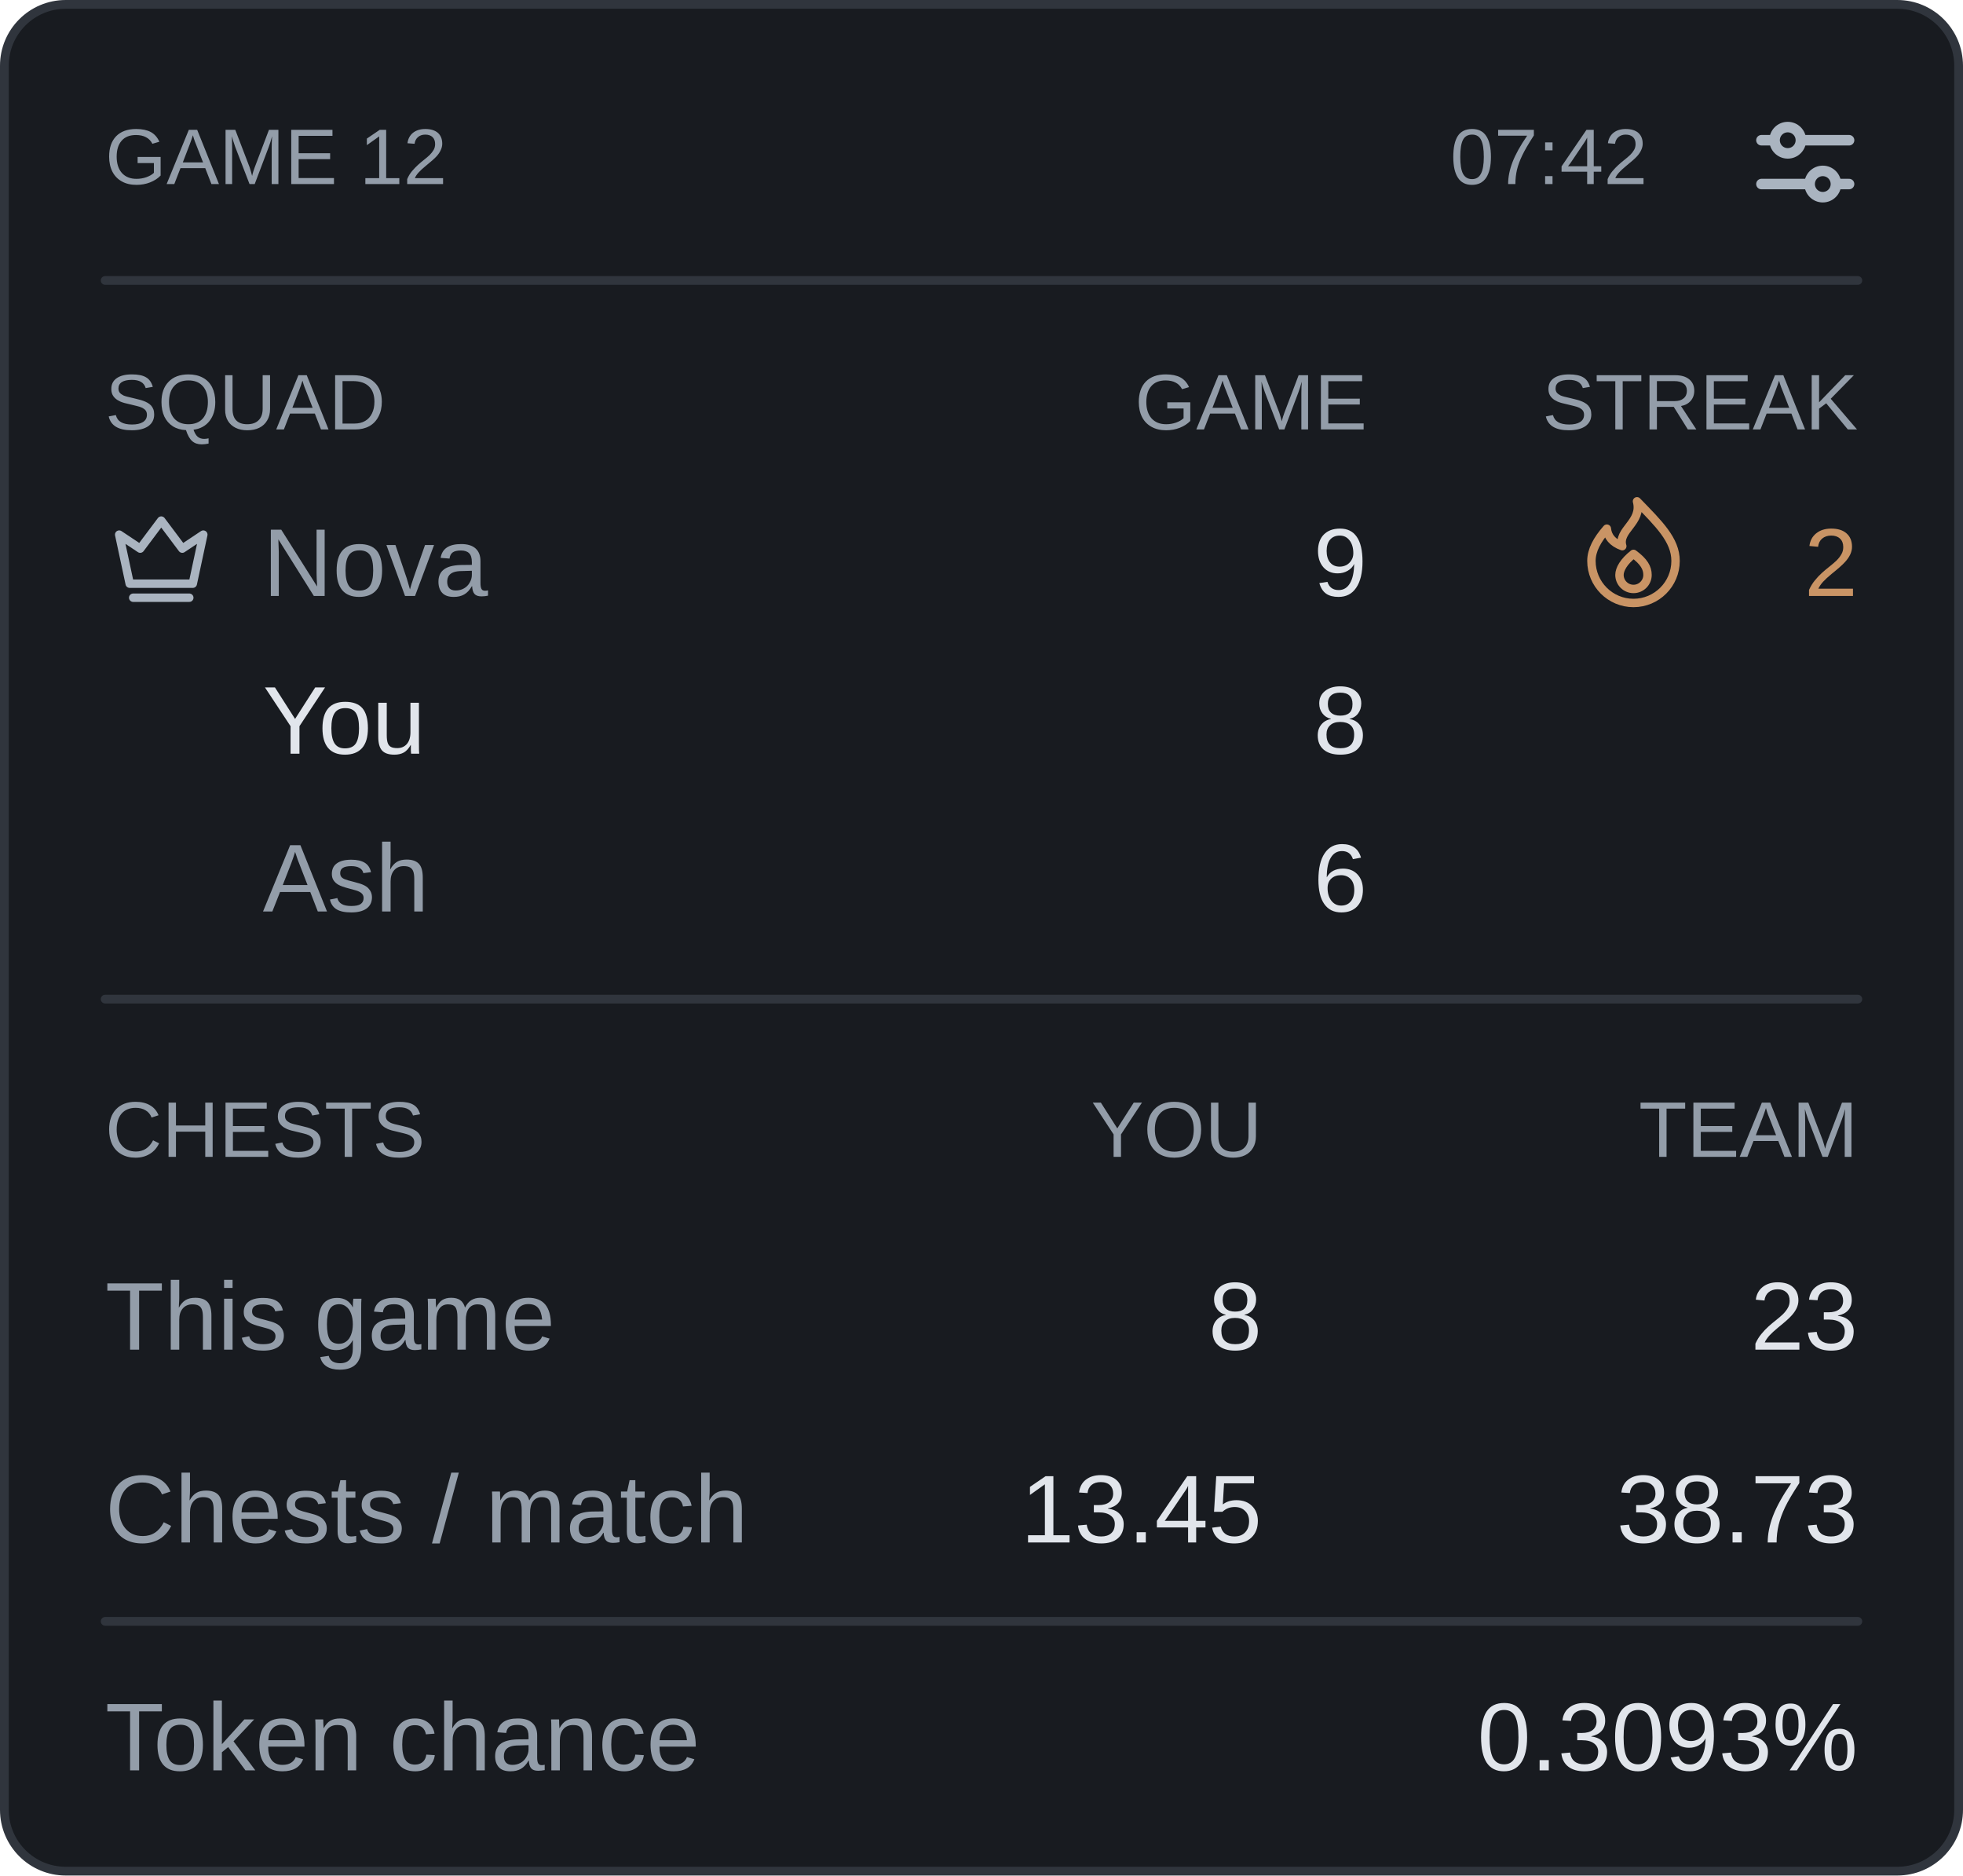
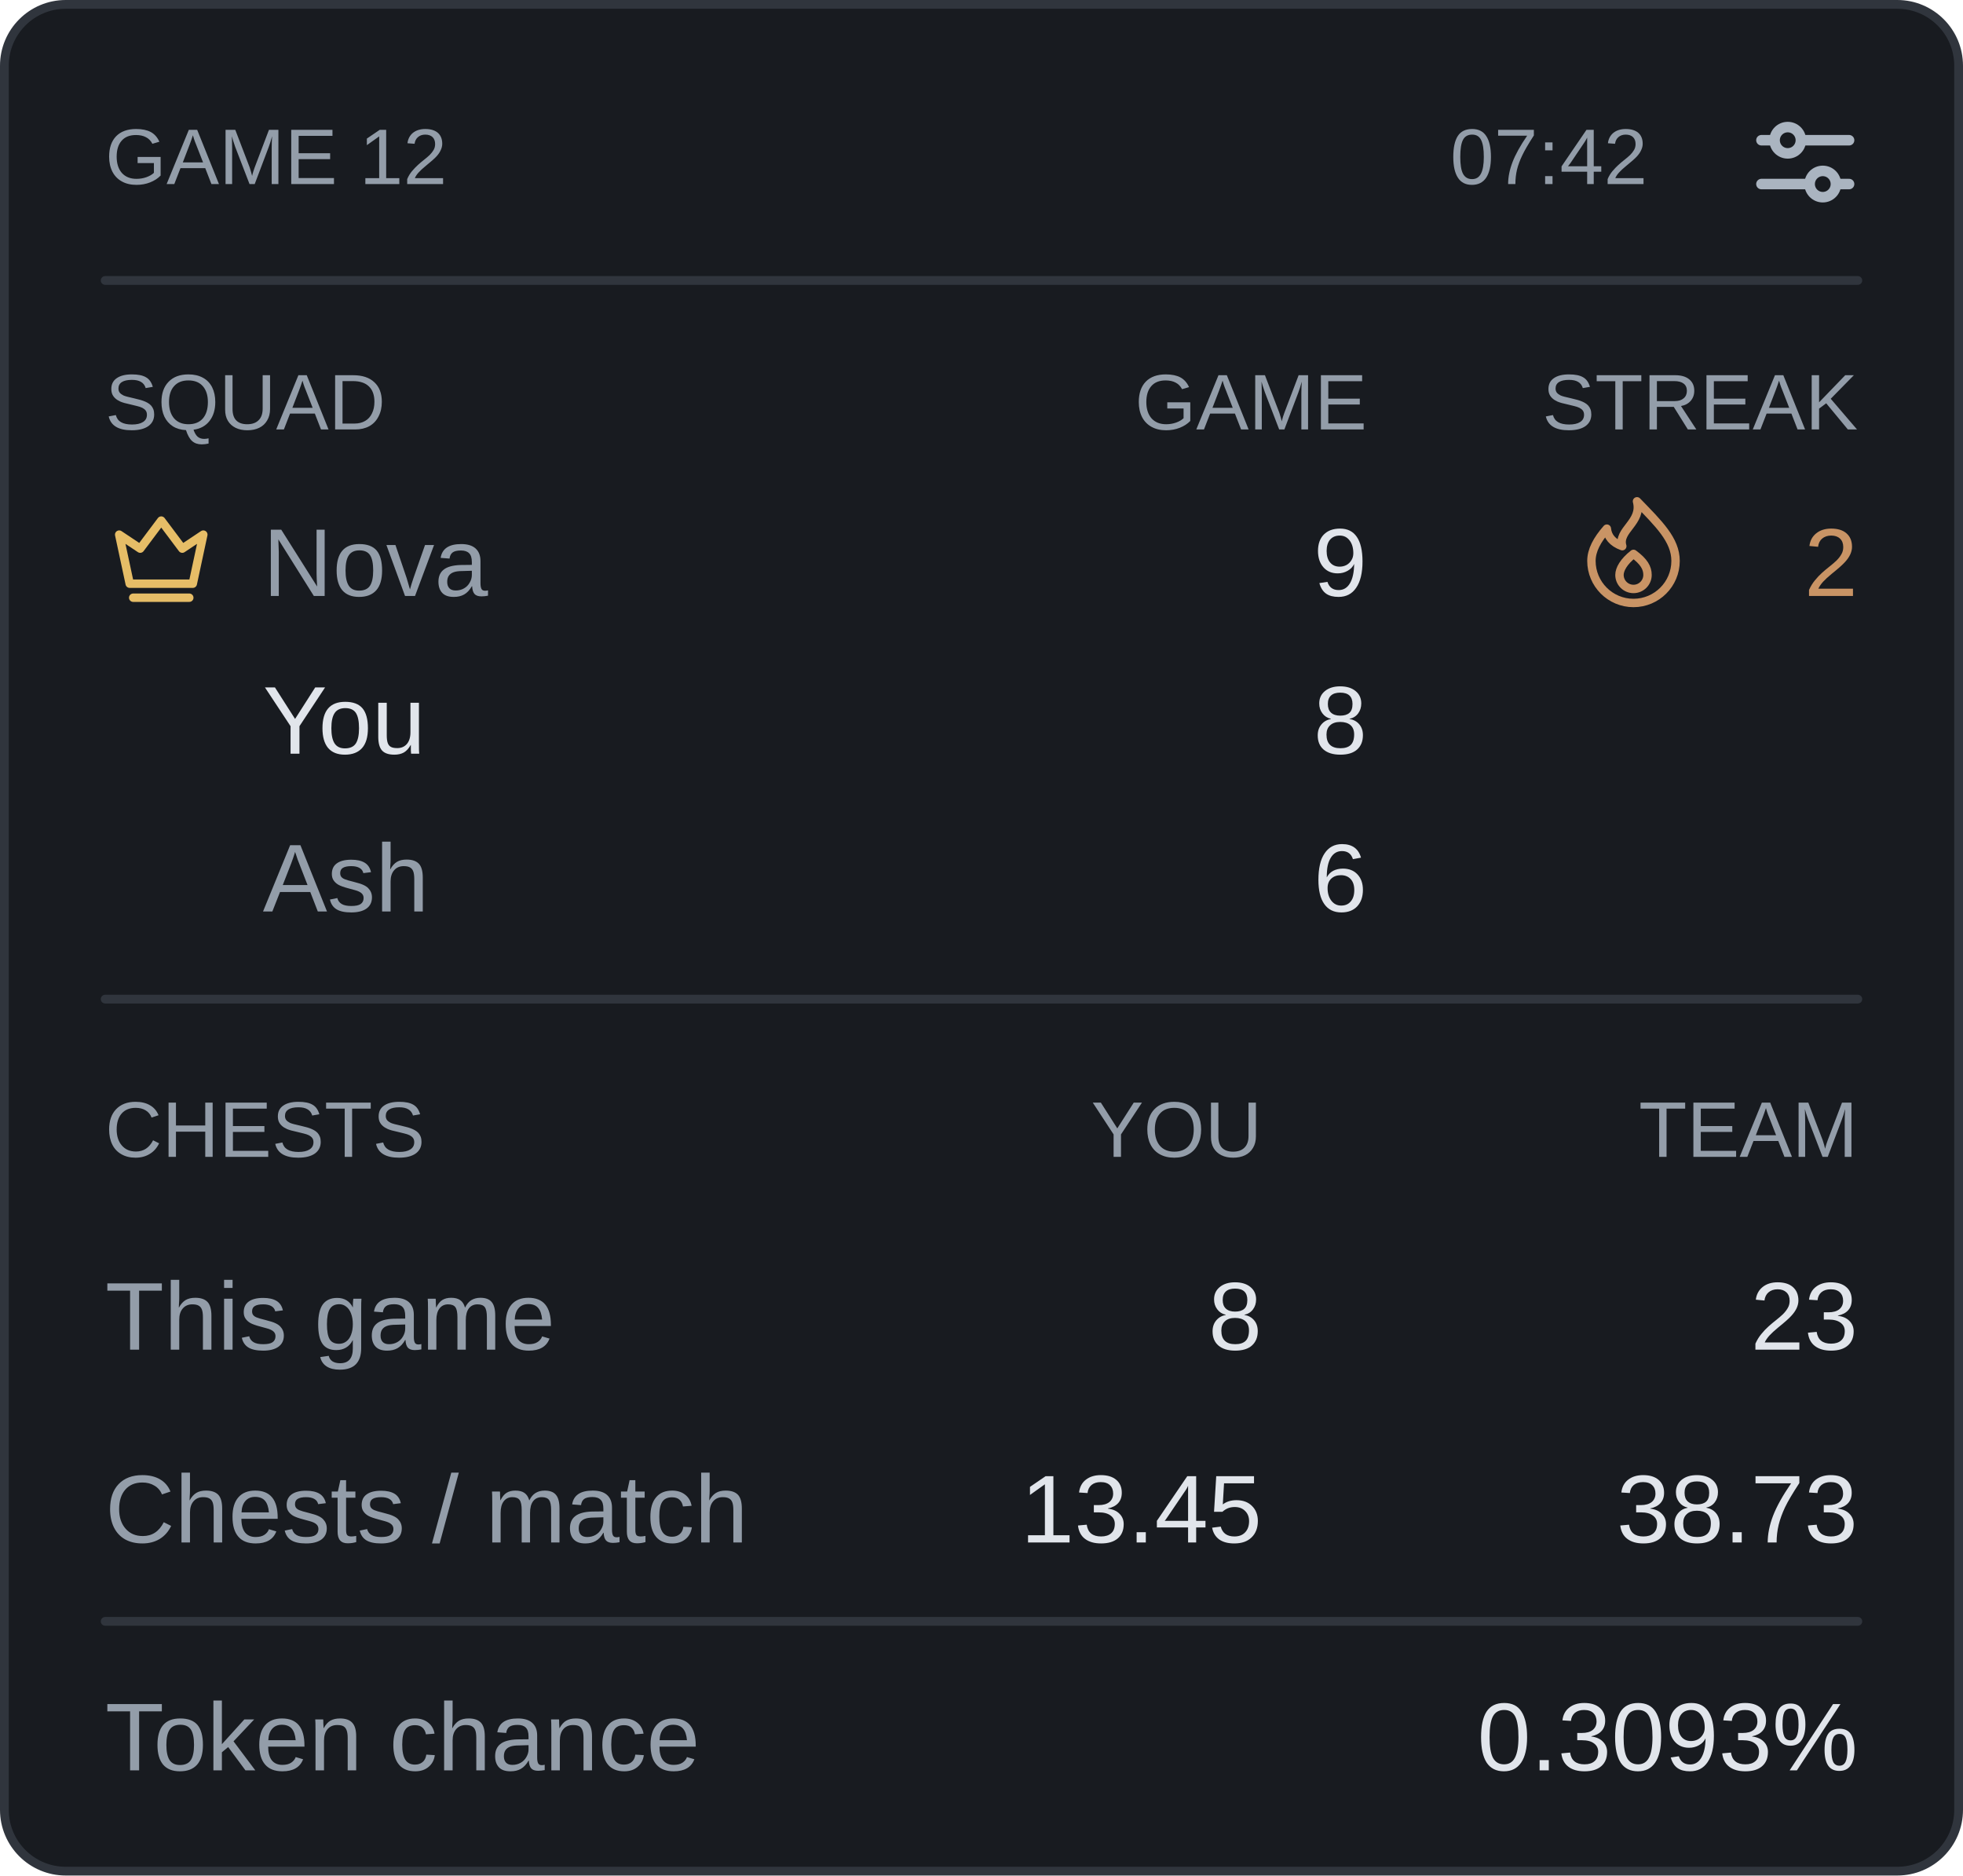
<svg xmlns="http://www.w3.org/2000/svg" width="224" height="214" viewBox="0 0 224 214" role="img" aria-label="Ledger HUD: game chests, current opening streaks, chests per match and one shared token chance">
  <style>text{font:11px 'Segoe UI',Arial,sans-serif;fill:#e1e5eb}.muted{fill:#939da9}.small{font-size:9px}.num{font-variant-numeric:tabular-nums;font-weight:500}.line{stroke:#30353d;stroke-width:1;fill:none;stroke-linecap:round;stroke-linejoin:round}.icon{stroke:#aab4c0;stroke-width:1.2;fill:none;stroke-linecap:round;stroke-linejoin:round}</style>
  <rect x=".5" y=".5" width="223" height="213" rx="7" fill="#181b20" stroke="#30353d" />
  <text x="12" y="21" class="small muted" text-anchor="start">GAME 12</text>
  <text x="188" y="21" class="small muted" text-anchor="end">07:42</text>
  <g transform="translate(201 13)" class="icon">
    <path d="M0 3h10M0 8h10" />
    <circle cx="3" cy="3" r="1.5" fill="#181b20" />
    <circle cx="7" cy="8" r="1.5" fill="#181b20" />
  </g>
  <path d="M12 32H212" class="line" />
  <text x="12" y="49" class="small muted" text-anchor="start">SQUAD</text>
  <text x="156" y="49" class="small muted" text-anchor="end">GAME</text>
  <text x="212" y="49" class="small muted" text-anchor="end">STREAK</text>
-   <g transform="translate(12 57) scale(.8)" class="icon">
+   <g transform="translate(12 57) scale(.8)" class="icon" style="stroke:#e6bd67">
    <path d="M2 5l3 2 3-4 3 4 3-2-1.5 7h-9zM4 14h8" />
  </g>
  <text x="30" y="68" class="muted" text-anchor="start">Nova</text>
  <text x="156" y="68" class="num" text-anchor="end">9</text>
  <g transform="translate(180 56) scale(.8)" fill="none" stroke="#c99465" stroke-width="1.2" stroke-linecap="round" stroke-linejoin="round">
    <path d="M8.5 1.5c.8 3-2.8 4.1-2.1 6.4C5 7.4 4.3 6.5 4.2 5.4 2.8 7 2 8.5 2 10a6 6 0 0 0 12 0c0-3-2.4-5.3-5.5-8.5Z" />
    <path d="M8 9c1.5 1.1 2 2 2 3a2 2 0 0 1-4 0c0-.8.6-1.9 2-3Z" />
  </g>
  <text x="212" y="68" text-anchor="end" class="num" style="fill:#c99465">2</text>
  <text x="30" y="86" class="" text-anchor="start">You</text>
  <text x="156" y="86" class="num" text-anchor="end">8</text>
  <text x="30" y="104" class="muted" text-anchor="start">Ash</text>
  <text x="156" y="104" class="num" text-anchor="end">6</text>
  <path d="M12 114H212" class="line" />
  <text x="12" y="132" class="small muted" text-anchor="start">CHESTS</text>
  <text x="144" y="132" class="small muted" text-anchor="end">YOU</text>
  <text x="212" y="132" class="small muted" text-anchor="end">TEAM</text>
  <text x="12" y="154" class="muted" text-anchor="start">This game</text>
  <text x="144" y="154" class="num" text-anchor="end">8</text>
  <text x="212" y="154" class="num" text-anchor="end">23</text>
  <text x="12" y="176" class="muted" text-anchor="start">Chests / match</text>
  <text x="144" y="176" class="num" text-anchor="end">13.45</text>
  <text x="212" y="176" class="num" text-anchor="end">38.73</text>
  <path d="M12 185H212" class="line" />
  <text x="12" y="202" class="muted" text-anchor="start">Token chance</text>
  <text x="212" y="202" class="num" text-anchor="end">0.3093%</text>
</svg>
